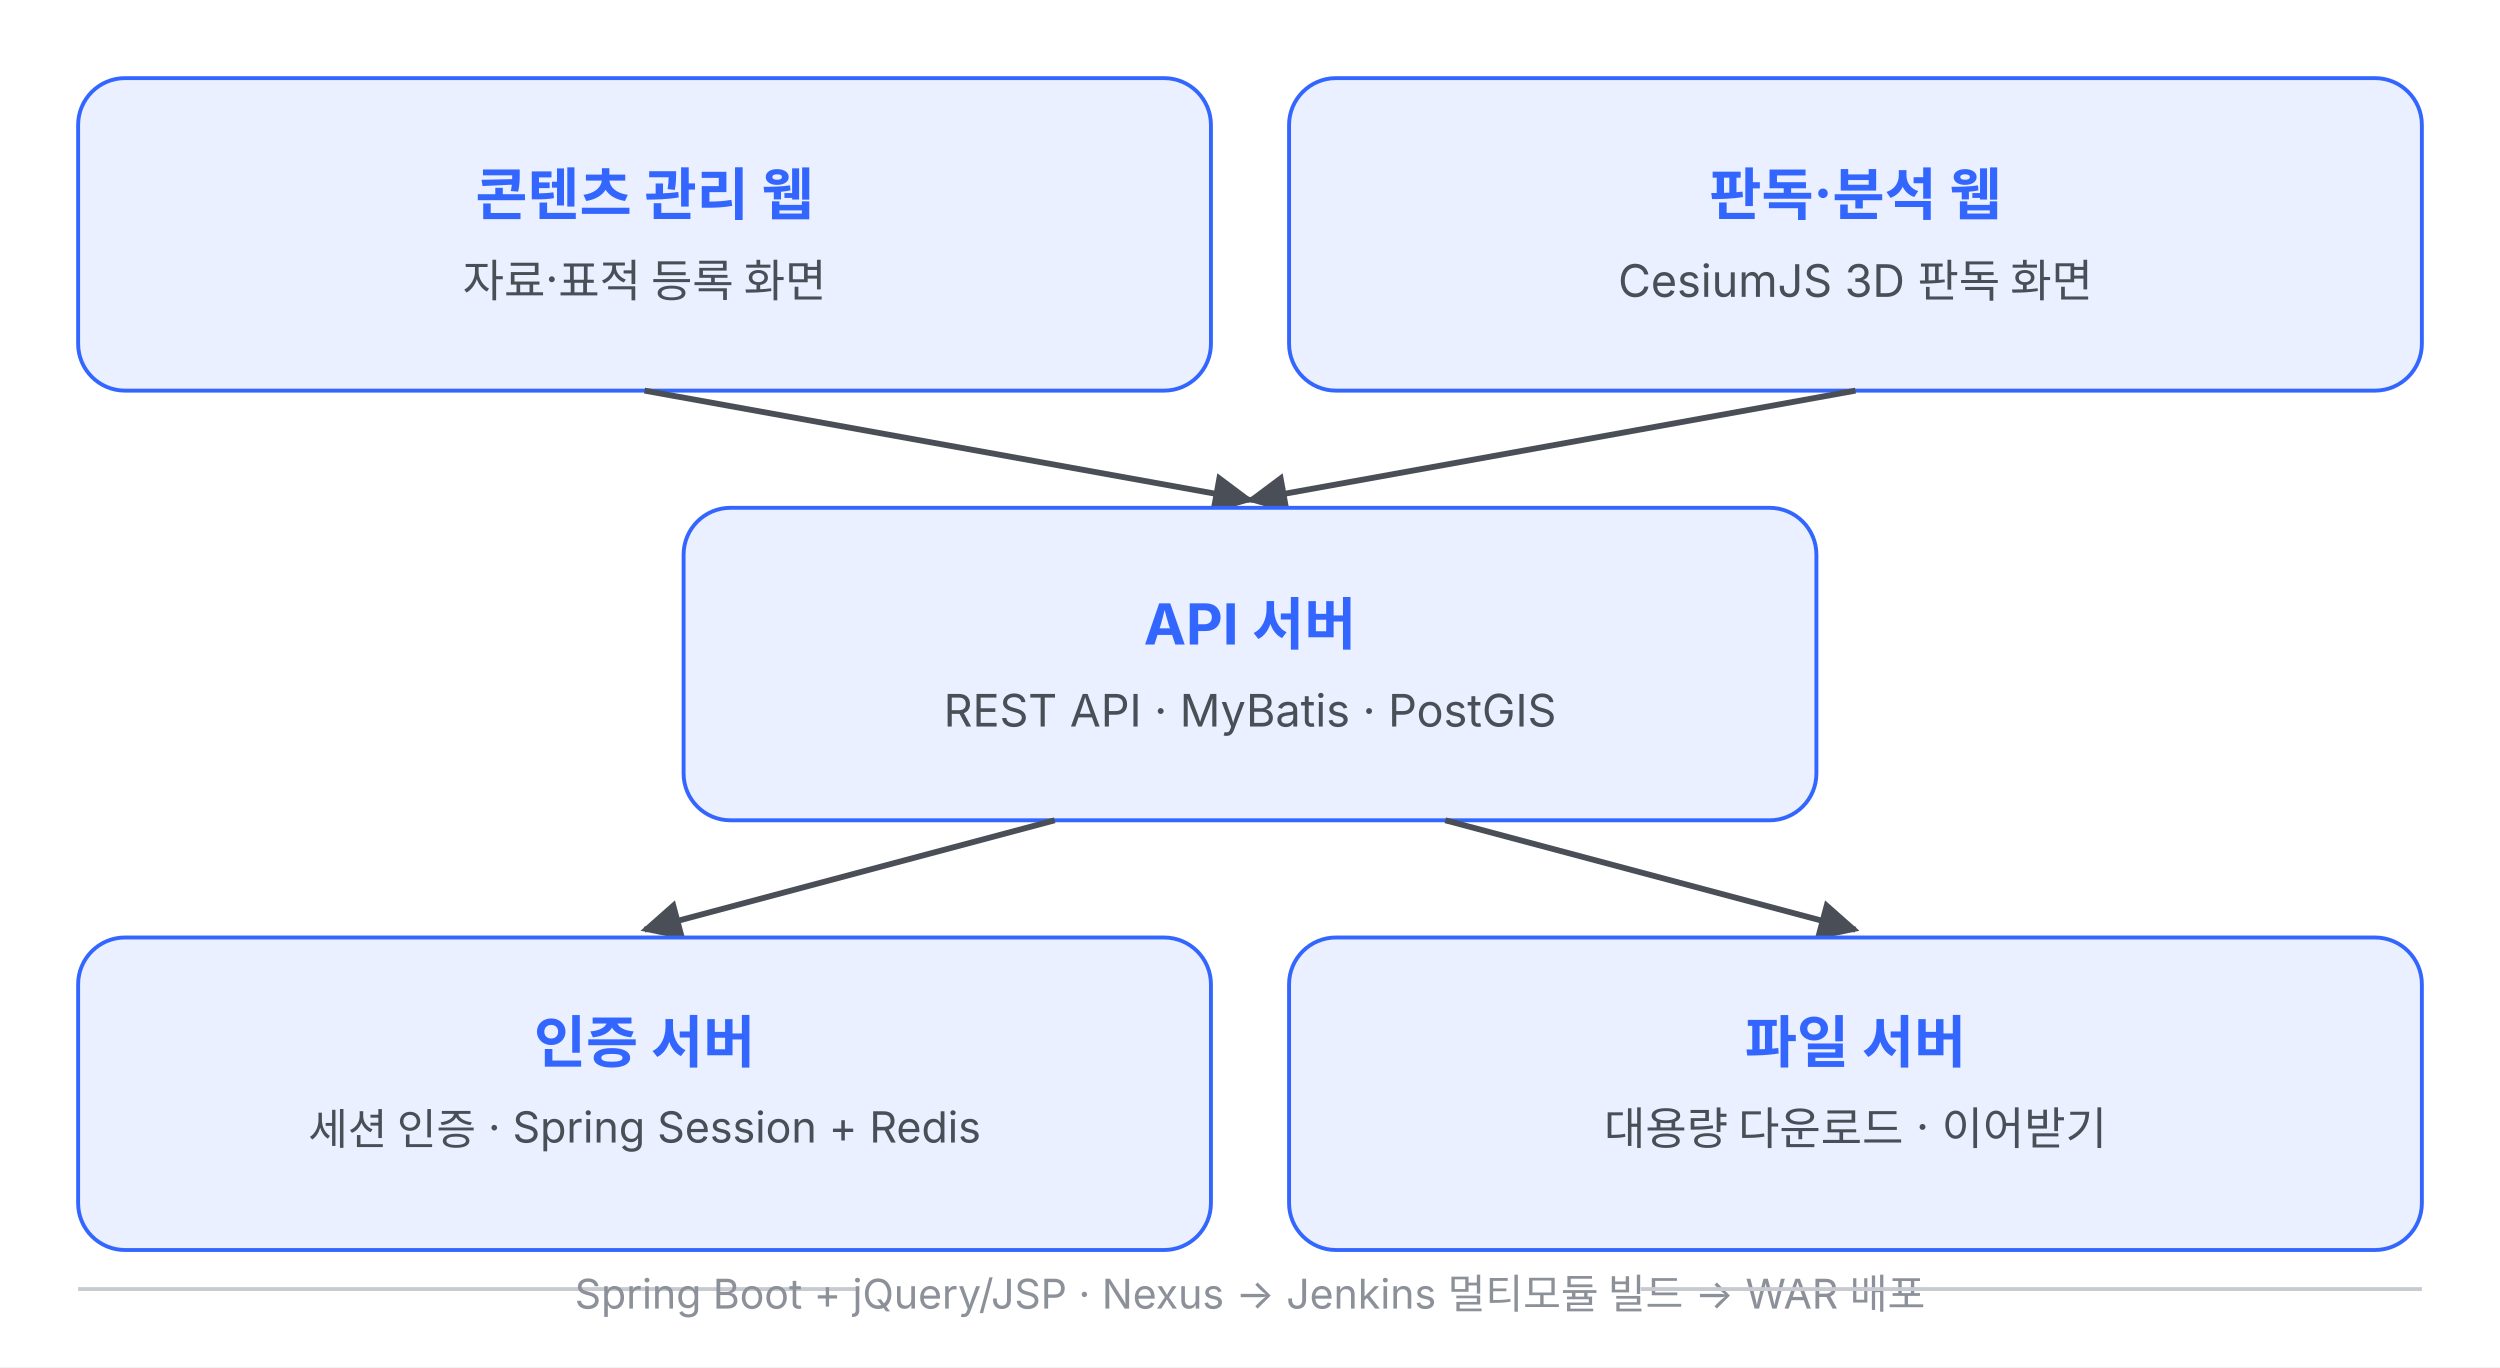
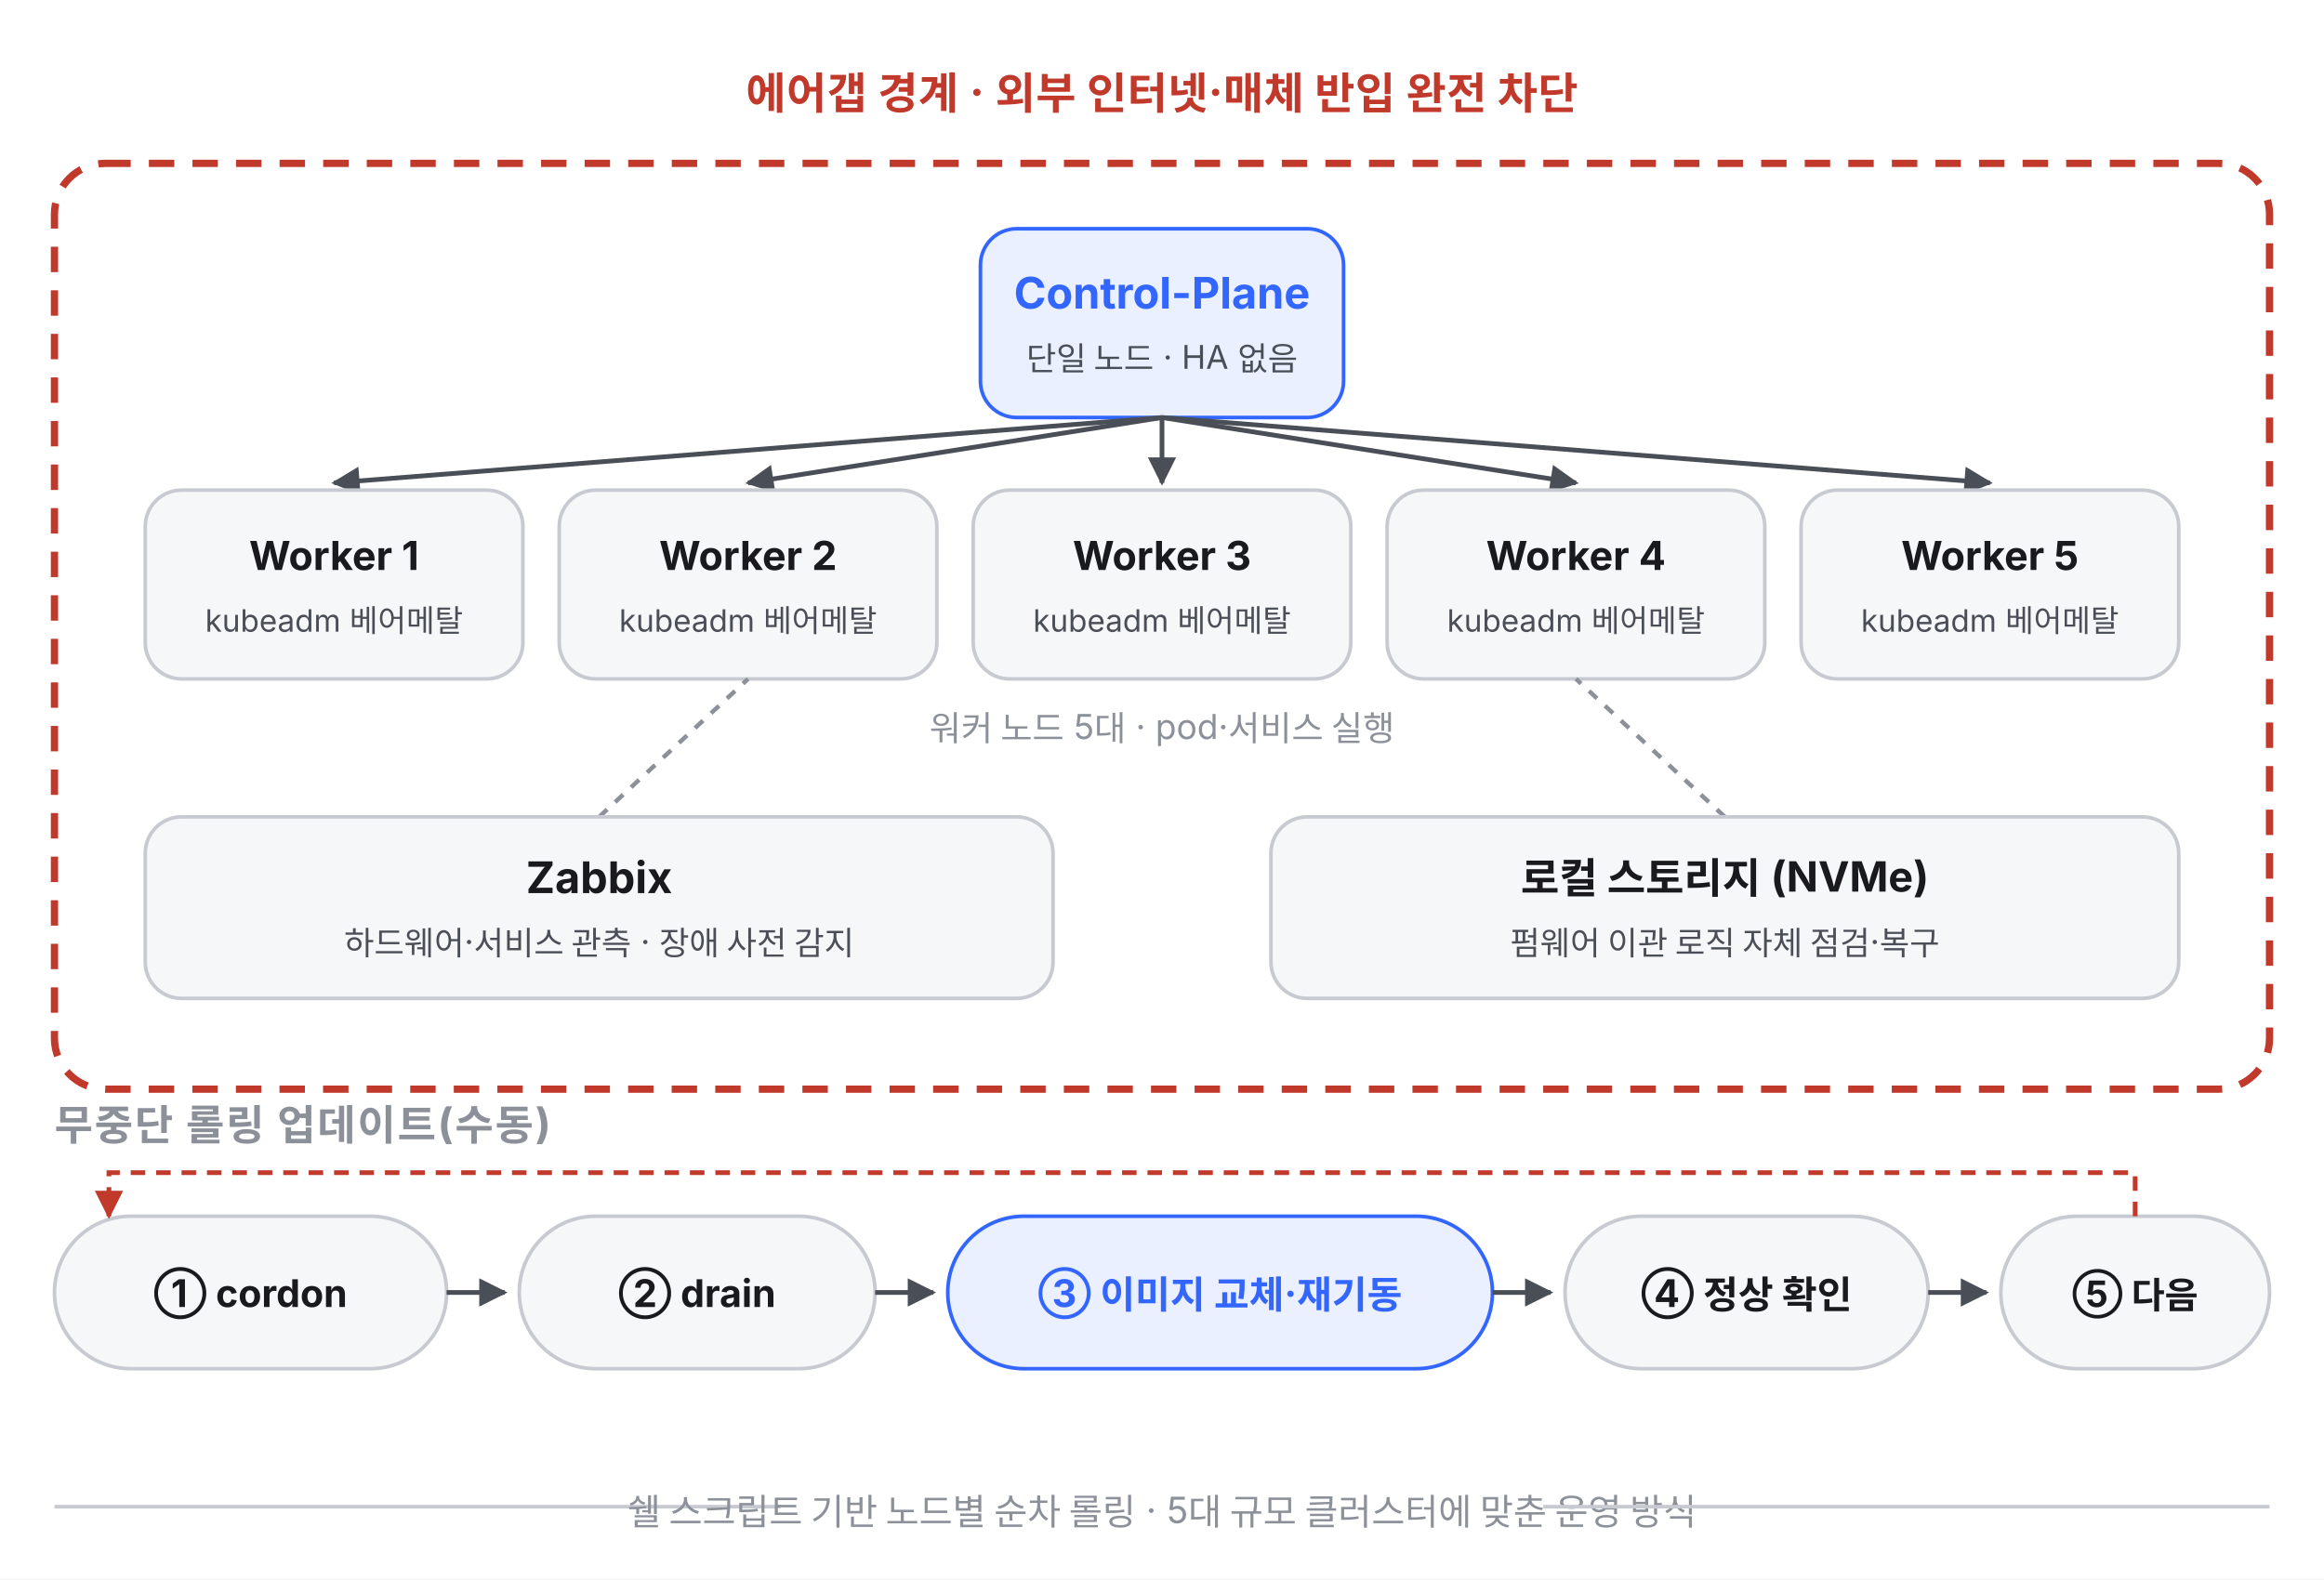
- <svg xmlns="http://www.w3.org/2000/svg" viewBox="0 0 640 350" font-family="Pretendard, -apple-system, sans-serif">
+ <svg xmlns="http://www.w3.org/2000/svg" viewBox="0 0 640 435" font-family="Pretendard, -apple-system, sans-serif">
  <defs>
-     <marker id="arrow3" viewBox="0 0 10 10" refX="9" refY="5" markerWidth="7" markerHeight="7" orient="auto-start-reverse">
+     <marker id="arrow5" viewBox="0 0 10 10" refX="9" refY="5" markerWidth="6" markerHeight="6" orient="auto-start-reverse">
      <path d="M0,0 L10,5 L0,10 z" fill="#4a4f57" />
    </marker>
+     <marker id="arrow5r" viewBox="0 0 10 10" refX="9" refY="5" markerWidth="6" markerHeight="6" orient="auto-start-reverse">
+       <path d="M0,0 L10,5 L0,10 z" fill="#c0392b" />
+     </marker>
  </defs>
-   <rect width="640" height="350" fill="#ffffff" />
+   <rect width="640" height="435" fill="#ffffff" />
+   <text x="320" y="30" text-anchor="middle" font-size="12" font-weight="700" fill="#c0392b" letter-spacing="0.01em">에어갭 경계 · 외부 인터넷·매체 반입 완전 차단</text>
+   <rect x="15" y="45" width="610" height="255" rx="14" fill="none" stroke="#c0392b" stroke-width="2" stroke-dasharray="7,5" />
  <g fill="#1a1a1e">
-     <rect x="20" y="20" width="290" height="80" rx="12" fill="#eaf0ff" stroke="#3366ff" />
-     <text x="165" y="55" text-anchor="middle" font-size="14.5" font-weight="700" fill="#3366ff">콘텐츠 관리 웹</text>
-     <text x="165" y="76" text-anchor="middle" font-size="11.5" fill="#4a4f57">자료·표적 등록 화면</text>
-     <rect x="330" y="20" width="290" height="80" rx="12" fill="#eaf0ff" stroke="#3366ff" />
-     <text x="475" y="55" text-anchor="middle" font-size="14.5" font-weight="700" fill="#3366ff">판독·분석 웹</text>
-     <text x="475" y="76" text-anchor="middle" font-size="11.5" fill="#4a4f57">CesiumJS 3D 판독 화면</text>
+     <rect x="270" y="63" width="100" height="52" rx="10" fill="#eaf0ff" stroke="#3366ff" />
+     <text x="320" y="85" text-anchor="middle" font-size="12" font-weight="700" fill="#3366ff">Control-Plane</text>
+     <text x="320" y="102" text-anchor="middle" font-size="9" fill="#4a4f57">단일 노드 · HA 없음</text>
  </g>
-   <line x1="165" y1="100" x2="320" y2="128" stroke="#4a4f57" stroke-width="1.5" marker-end="url(#arrow3)" />
-   <line x1="475" y1="100" x2="320" y2="128" stroke="#4a4f57" stroke-width="1.5" marker-end="url(#arrow3)" />
+   <line x1="320" y1="115" x2="92" y2="133" stroke="#4a4f57" stroke-width="1.3" marker-end="url(#arrow5)" />
+   <line x1="320" y1="115" x2="206" y2="133" stroke="#4a4f57" stroke-width="1.3" marker-end="url(#arrow5)" />
+   <line x1="320" y1="115" x2="320" y2="133" stroke="#4a4f57" stroke-width="1.3" marker-end="url(#arrow5)" />
+   <line x1="320" y1="115" x2="434" y2="133" stroke="#4a4f57" stroke-width="1.3" marker-end="url(#arrow5)" />
+   <line x1="320" y1="115" x2="548" y2="133" stroke="#4a4f57" stroke-width="1.3" marker-end="url(#arrow5)" />
  <g fill="#1a1a1e">
-     <rect x="175" y="130" width="290" height="80" rx="12" fill="#eaf0ff" stroke="#3366ff" />
-     <text x="320" y="165" text-anchor="middle" font-size="14.5" font-weight="700" fill="#3366ff">API 서버</text>
-     <text x="320" y="186" text-anchor="middle" font-size="11.5" fill="#4a4f57">REST API · MyBatis · PostGIS</text>
+     <rect x="40" y="135" width="104" height="52" rx="10" fill="#f6f7f9" stroke="#c7cbd1" />
+     <text x="92" y="157" text-anchor="middle" font-size="11" font-weight="700">Worker 1</text>
+     <text x="92" y="174" text-anchor="middle" font-size="8.5" fill="#4a4f57">kubeadm 베어메탈</text>
+     <rect x="154" y="135" width="104" height="52" rx="10" fill="#f6f7f9" stroke="#c7cbd1" />
+     <text x="206" y="157" text-anchor="middle" font-size="11" font-weight="700">Worker 2</text>
+     <text x="206" y="174" text-anchor="middle" font-size="8.5" fill="#4a4f57">kubeadm 베어메탈</text>
+     <rect x="268" y="135" width="104" height="52" rx="10" fill="#f6f7f9" stroke="#c7cbd1" />
+     <text x="320" y="157" text-anchor="middle" font-size="11" font-weight="700">Worker 3</text>
+     <text x="320" y="174" text-anchor="middle" font-size="8.5" fill="#4a4f57">kubeadm 베어메탈</text>
+     <rect x="382" y="135" width="104" height="52" rx="10" fill="#f6f7f9" stroke="#c7cbd1" />
+     <text x="434" y="157" text-anchor="middle" font-size="11" font-weight="700">Worker 4</text>
+     <text x="434" y="174" text-anchor="middle" font-size="8.5" fill="#4a4f57">kubeadm 베어메탈</text>
+     <rect x="496" y="135" width="104" height="52" rx="10" fill="#f6f7f9" stroke="#c7cbd1" />
+     <text x="548" y="157" text-anchor="middle" font-size="11" font-weight="700">Worker 5</text>
+     <text x="548" y="174" text-anchor="middle" font-size="8.5" fill="#4a4f57">kubeadm 베어메탈</text>
  </g>
-   <line x1="270" y1="210" x2="165" y2="238" stroke="#4a4f57" stroke-width="1.5" marker-end="url(#arrow3)" />
-   <line x1="370" y1="210" x2="475" y2="238" stroke="#4a4f57" stroke-width="1.5" marker-end="url(#arrow3)" />
+   <text x="320" y="204" text-anchor="middle" font-size="9.5" fill="#8b9099">워커 노드 5대 · pod·서비스 실행</text>
+   <line x1="165" y1="225" x2="206" y2="187" stroke="#8b9099" stroke-width="1.2" stroke-dasharray="3,3" />
+   <line x1="475" y1="225" x2="434" y2="187" stroke="#8b9099" stroke-width="1.2" stroke-dasharray="3,3" />
  <g fill="#1a1a1e">
-     <rect x="20" y="240" width="290" height="80" rx="12" fill="#eaf0ff" stroke="#3366ff" />
-     <text x="165" y="272" text-anchor="middle" font-size="14.5" font-weight="700" fill="#3366ff">인증 서버</text>
-     <text x="165" y="293" text-anchor="middle" font-size="11" fill="#4a4f57">세션 인증 · Spring Session + Redis</text>
-     <rect x="330" y="240" width="290" height="80" rx="12" fill="#eaf0ff" stroke="#3366ff" />
-     <text x="475" y="272" text-anchor="middle" font-size="14.5" font-weight="700" fill="#3366ff">파일 서버</text>
-     <text x="475" y="293" text-anchor="middle" font-size="11.5" fill="#4a4f57">대용량 다운로드 · 이어받기</text>
+     <rect x="40" y="225" width="250" height="50" rx="10" fill="#f6f7f9" stroke="#c7cbd1" />
+     <text x="165" y="246" text-anchor="middle" font-size="12" font-weight="700">Zabbix</text>
+     <text x="165" y="263" text-anchor="middle" font-size="9" fill="#4a4f57">하드웨어·서비스 관측 · 장애 사전 감지</text>
+     <rect x="350" y="225" width="250" height="50" rx="10" fill="#f6f7f9" stroke="#c7cbd1" />
+     <text x="475" y="246" text-anchor="middle" font-size="11.5" font-weight="700">로컬 스토리지 (NVMe)</text>
+     <text x="475" y="263" text-anchor="middle" font-size="9" fill="#4a4f57">펌웨어 이관 로직 자체 점검·복구</text>
  </g>
-   <line x1="20" y1="330" x2="220" y2="330" stroke="#c7cbd1" />
-   <text x="320" y="335" text-anchor="middle" font-size="10.5" fill="#8b9099">Spring Boot + jQuery/JSP · Nexus → Jenkins 멀티모듈 빌드 → WAR 배포</text>
-   <line x1="420" y1="330" x2="620" y2="330" stroke="#c7cbd1" />
+   <text x="15" y="314" font-size="11.5" font-weight="700" fill="#8b9099" letter-spacing="0.04em">무중단 롤링 업데이트(수동)</text>
+   <g fill="#1a1a1e">
+     <rect x="15" y="335" width="108" height="42" rx="21" fill="#f6f7f9" stroke="#c7cbd1" />
+     <text x="69" y="360" text-anchor="middle" font-size="10.5" font-weight="700">① cordon</text>
+     <line x1="123" y1="356" x2="139" y2="356" stroke="#4a4f57" stroke-width="1.3" marker-end="url(#arrow5)" />
+     <rect x="143" y="335" width="98" height="42" rx="21" fill="#f6f7f9" stroke="#c7cbd1" />
+     <text x="192" y="360" text-anchor="middle" font-size="10.5" font-weight="700">② drain</text>
+     <line x1="241" y1="356" x2="257" y2="356" stroke="#4a4f57" stroke-width="1.3" marker-end="url(#arrow5)" />
+     <rect x="261" y="335" width="150" height="42" rx="21" fill="#eaf0ff" stroke="#3366ff" />
+     <text x="336" y="360" text-anchor="middle" font-size="10.5" font-weight="700" fill="#3366ff">③ 이미지 교체·재기동</text>
+     <line x1="411" y1="356" x2="427" y2="356" stroke="#4a4f57" stroke-width="1.3" marker-end="url(#arrow5)" />
+     <rect x="431" y="335" width="100" height="42" rx="21" fill="#f6f7f9" stroke="#c7cbd1" />
+     <text x="481" y="360" text-anchor="middle" font-size="10.5" font-weight="700">④ 정상 확인</text>
+     <line x1="531" y1="356" x2="547" y2="356" stroke="#4a4f57" stroke-width="1.3" marker-end="url(#arrow5)" />
+     <rect x="551" y="335" width="74" height="42" rx="21" fill="#f6f7f9" stroke="#c7cbd1" />
+     <text x="588" y="360" text-anchor="middle" font-size="10" font-weight="700">⑤ 다음</text>
+   </g>
+   <path d="M588,335 L588,323 L30,323 L30,335" fill="none" stroke="#c0392b" stroke-width="1.3" stroke-dasharray="4,3" marker-end="url(#arrow5r)" />
+   <line x1="15" y1="415" x2="215" y2="415" stroke="#c7cbd1" />
+   <text x="320" y="420" text-anchor="middle" font-size="10" fill="#8b9099">쉘 스크립트 기반 노드별 순차 롤링 · 5대 규모 클러스터에 맞춘 운영 방식</text>
+   <line x1="425" y1="415" x2="625" y2="415" stroke="#c7cbd1" />
</svg>
